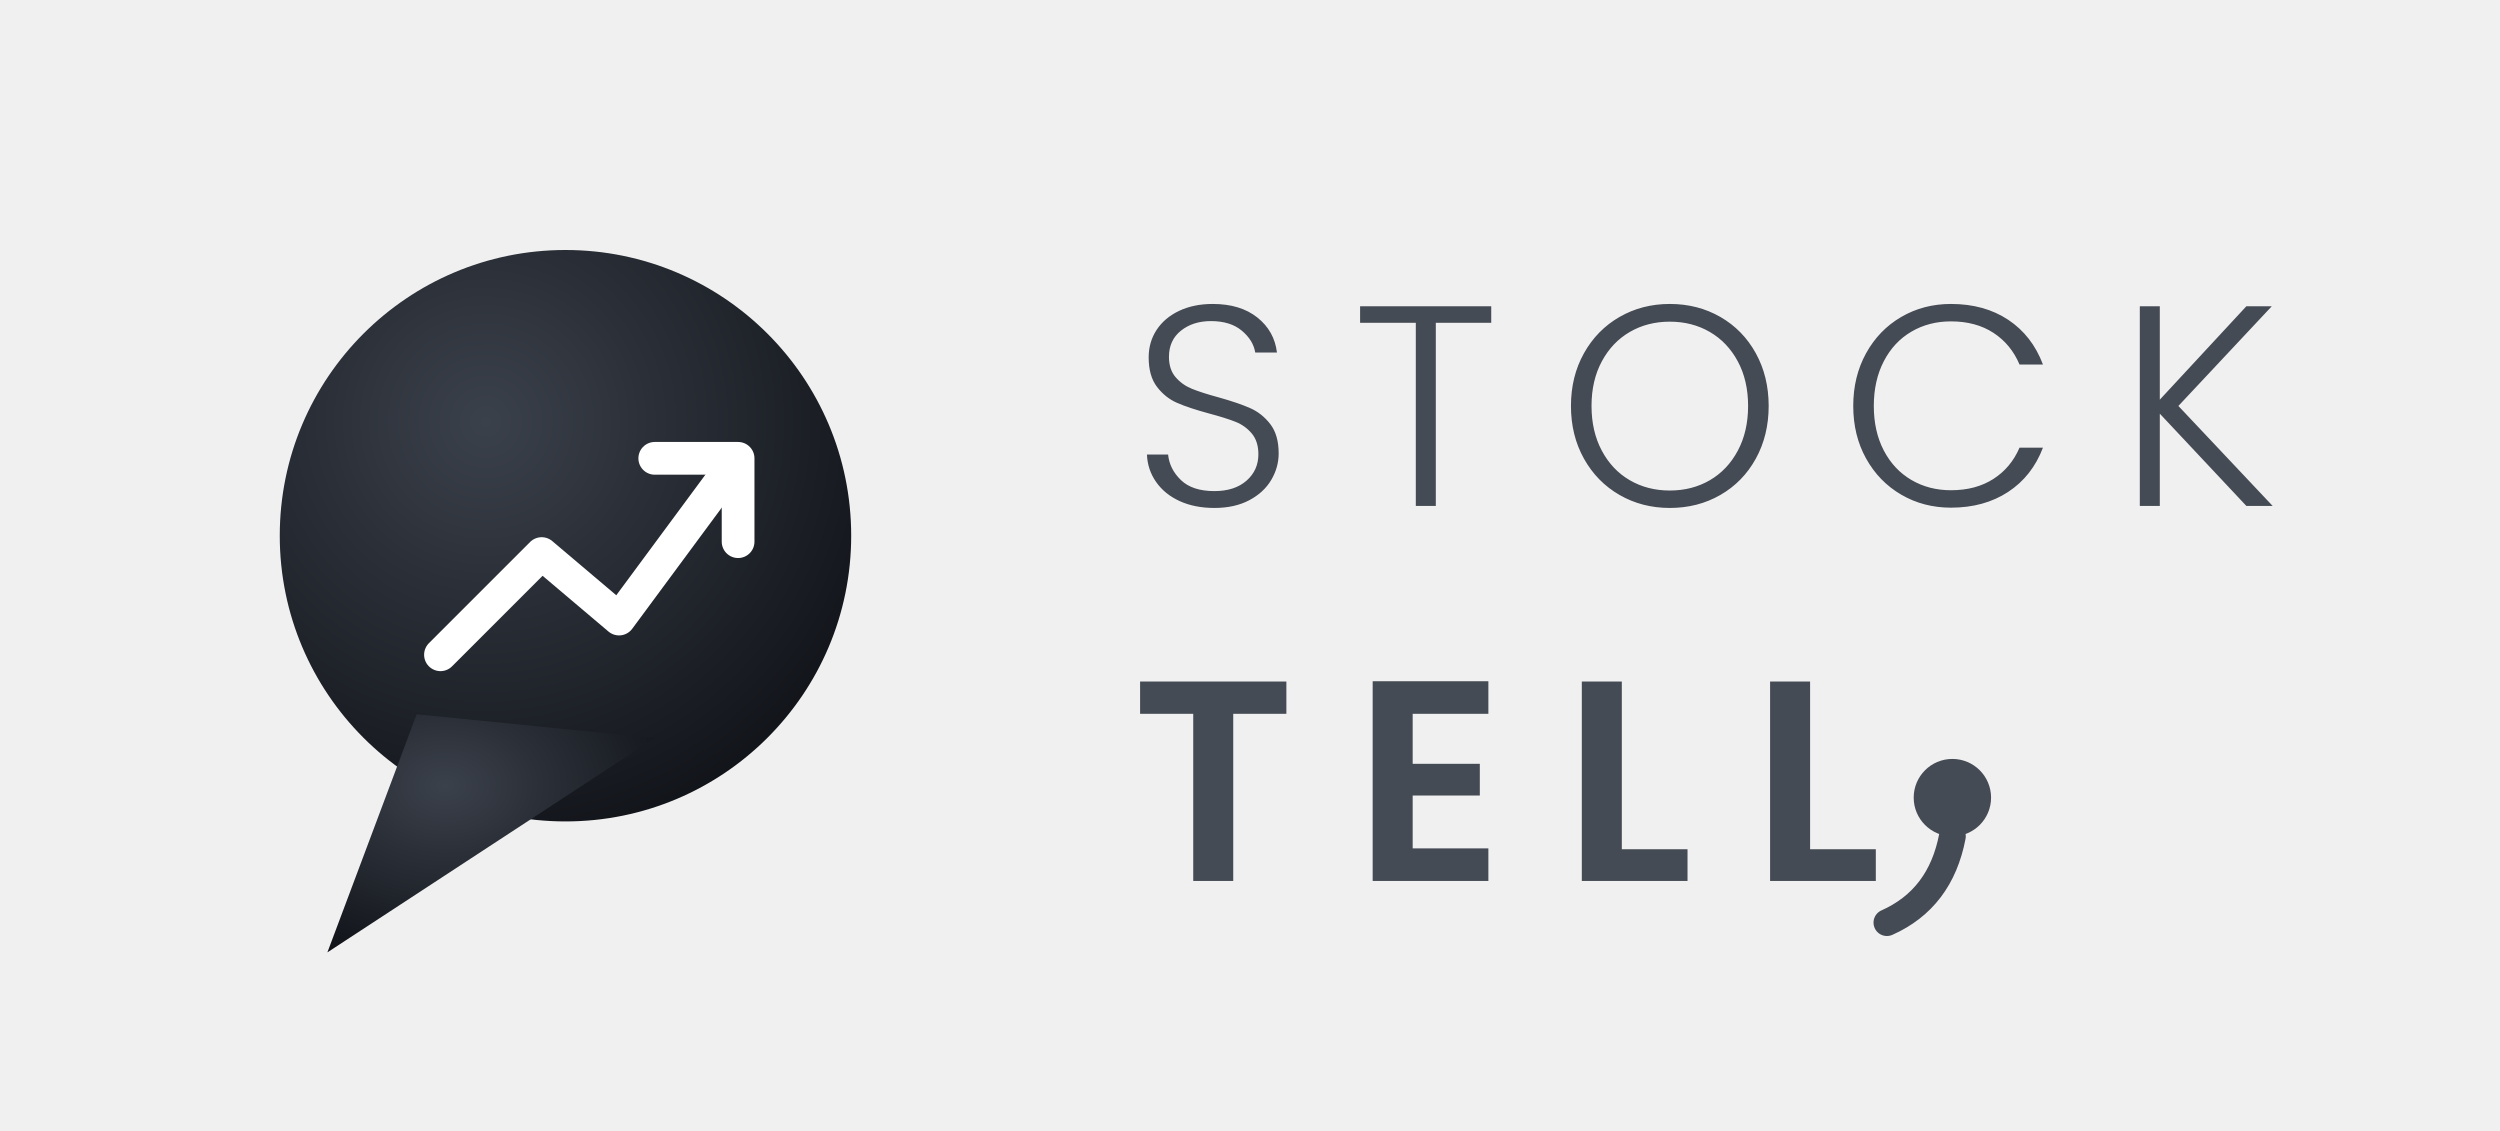
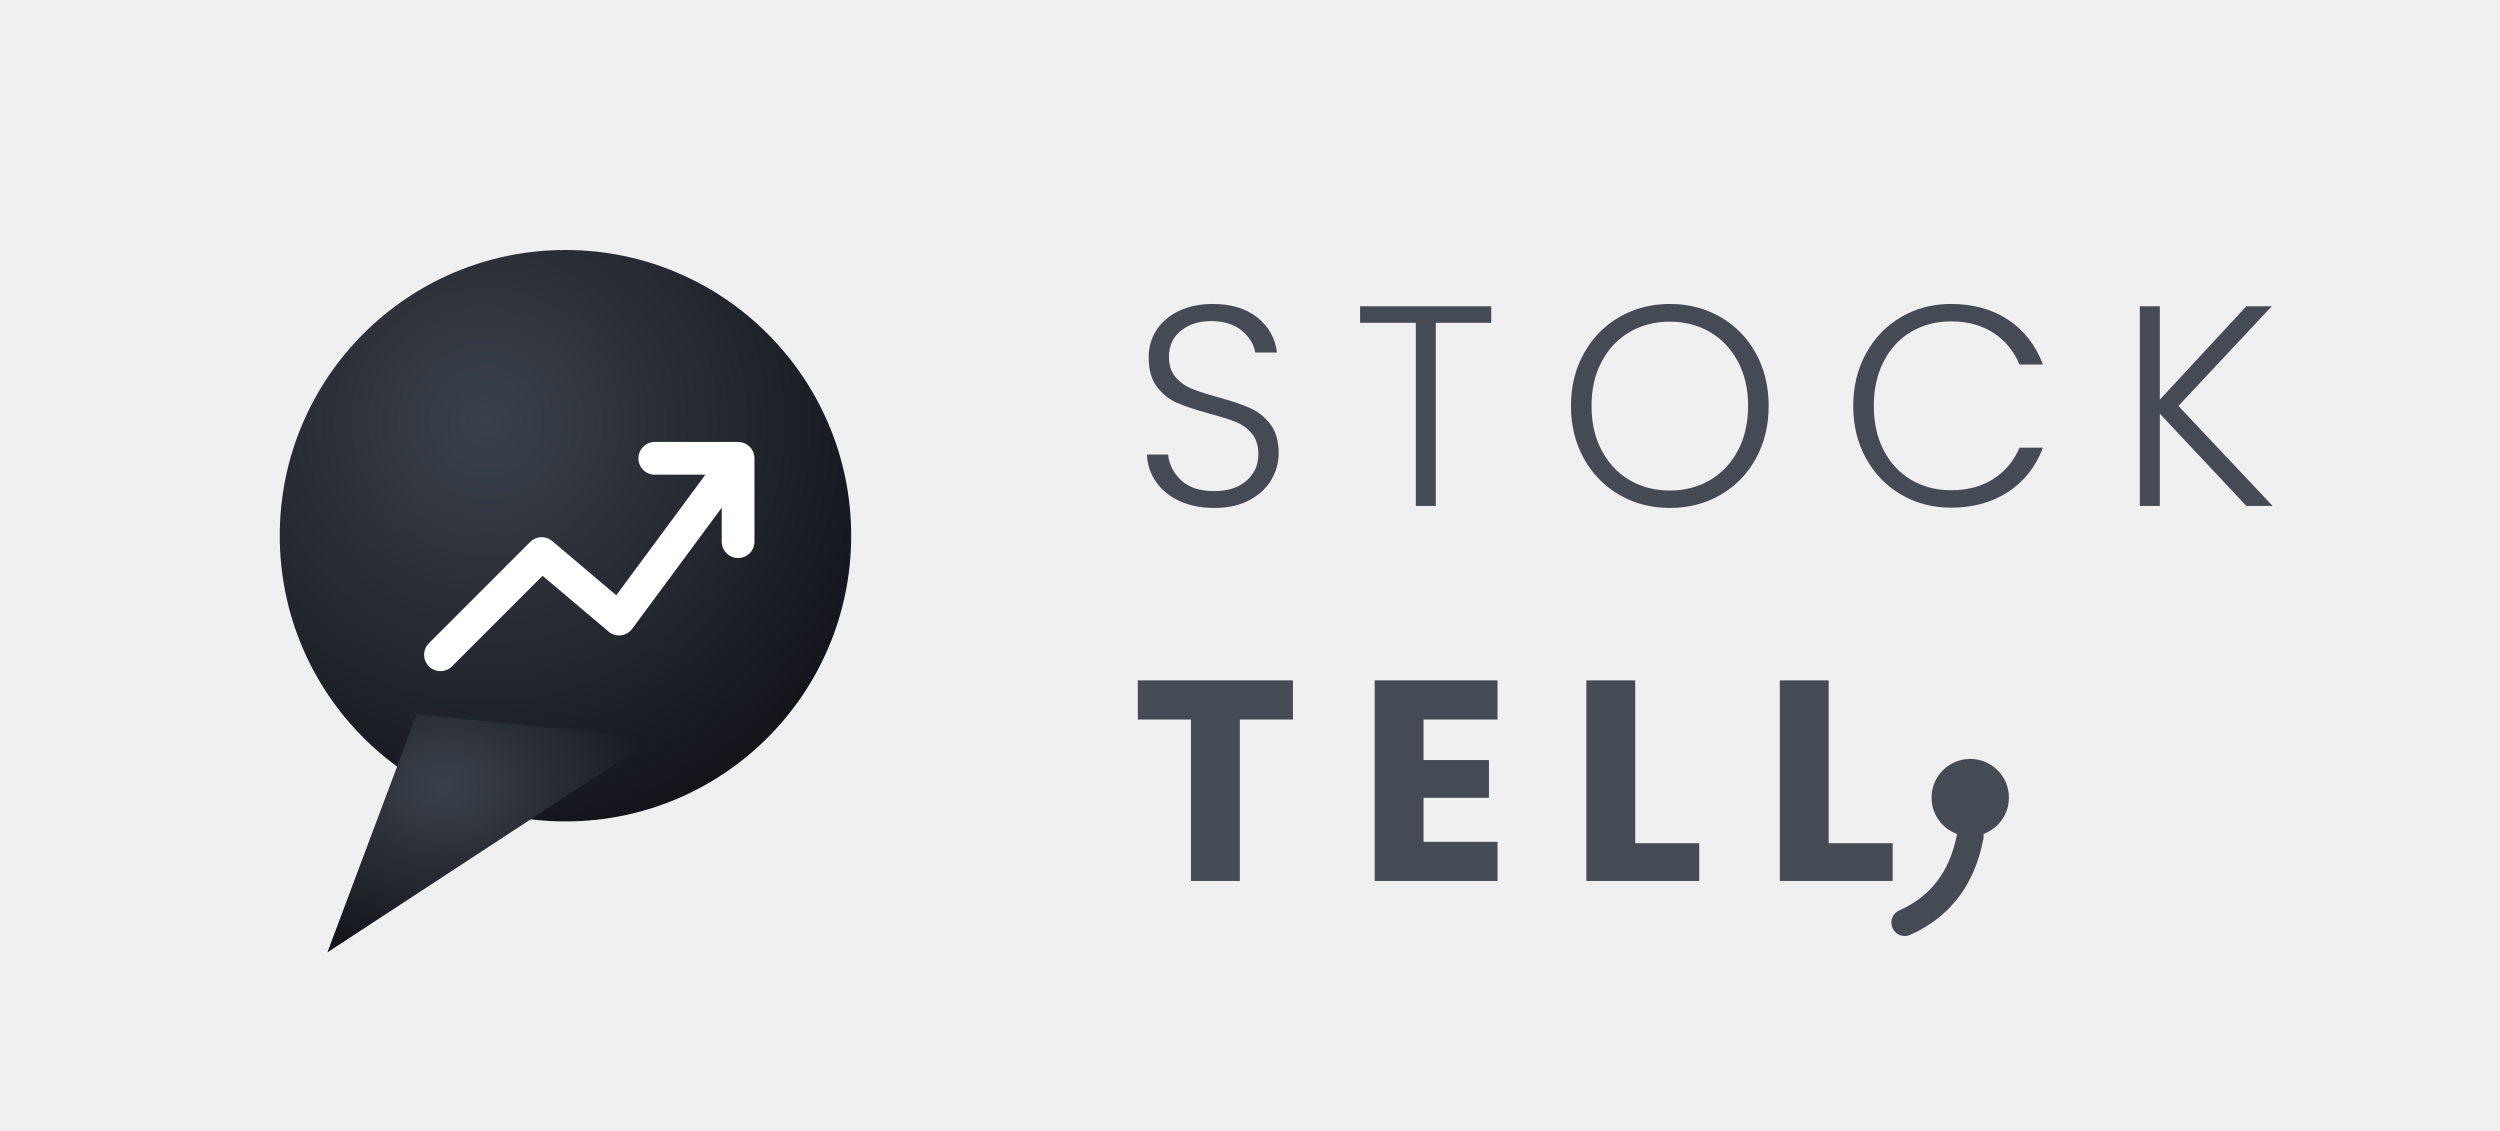
<svg xmlns="http://www.w3.org/2000/svg" width="840" height="380" viewBox="0 0 840 380" fill="none">
  <defs>
    <radialGradient id="logomark" cx="0.36" cy="0.3" r="0.85">
      <stop offset="0" stop-color="#3b414b" />
      <stop offset="1" stop-color="#0c0e13" />
    </radialGradient>
  </defs>
  <g transform="translate(70,70)">
    <circle cx="120" cy="110" r="96" fill="url(#logomark)" />
    <path d="M70 170 L40 250 L150 178 Z" fill="url(#logomark)" />
    <path d="M78 150 L112 116 L138 138 L172 92" fill="none" stroke="#ffffff" stroke-width="11" stroke-linecap="round" stroke-linejoin="round" />
    <path d="M150 84 L178 84 L178 112" fill="none" stroke="#ffffff" stroke-width="11" stroke-linecap="round" stroke-linejoin="round" />
  </g>
  <g fill="#454b54">
    <g transform="translate(380,170) scale(0.96)">
      <path d="M29.20 0.70Q22.30 0.70 17.05-1.70Q11.80-4.10 8.80-8.40Q5.80-12.70 5.60-18L5.60-18L13-18Q13.50-12.90 17.50-9.05Q21.50-5.20 29.20-5.20L29.20-5.20Q36.30-5.20 40.45-8.85Q44.60-12.50 44.60-18.10L44.60-18.10Q44.60-22.60 42.30-25.35Q40-28.10 36.60-29.45Q33.20-30.80 27.20-32.40L27.20-32.40Q20.20-34.30 16.10-36.10Q12-37.90 9.10-41.70Q6.20-45.50 6.20-52L6.20-52Q6.20-57.40 9-61.65Q11.80-65.90 16.90-68.30Q22-70.70 28.60-70.70L28.60-70.70Q38.30-70.70 44.25-65.95Q50.20-61.20 51.10-53.70L51.10-53.70L43.50-53.70Q42.80-58 38.80-61.35Q34.80-64.70 28-64.70L28-64.70Q21.70-64.70 17.50-61.35Q13.30-58 13.30-52.20L13.30-52.20Q13.30-47.80 15.60-45.10Q17.90-42.40 21.35-41Q24.80-39.60 30.70-38L30.70-38Q37.50-36.10 41.70-34.25Q45.90-32.40 48.80-28.60Q51.70-24.80 51.70-18.40L51.70-18.40Q51.70-13.50 49.10-9.10Q46.50-4.70 41.40-2Q36.30 0.70 29.20 0.70L29.20 0.70Z M80.20-69.90L126.10-69.90L126.10-64.10L106.70-64.10L106.70 0L99.70 0L99.70-64.10L80.20-64.10L80.20-69.90Z M188.60 0.70Q178.90 0.70 171-3.85Q163.10-8.40 158.55-16.55Q154-24.70 154-35L154-35Q154-45.30 158.55-53.45Q163.10-61.60 171-66.15Q178.90-70.70 188.60-70.70L188.60-70.70Q198.40-70.70 206.30-66.15Q214.20-61.60 218.70-53.45Q223.20-45.30 223.20-35L223.20-35Q223.20-24.70 218.70-16.55Q214.20-8.40 206.30-3.85Q198.40 0.70 188.60 0.70L188.60 0.70ZM188.60-5.40Q196.40-5.40 202.60-9Q208.80-12.60 212.40-19.35Q216-26.10 216-35L216-35Q216-43.90 212.40-50.60Q208.80-57.30 202.60-60.90Q196.40-64.50 188.60-64.50L188.60-64.50Q180.80-64.50 174.60-60.90Q168.40-57.30 164.80-50.60Q161.20-43.90 161.20-35L161.20-35Q161.20-26.10 164.80-19.35Q168.40-12.60 174.60-9Q180.80-5.40 188.60-5.40L188.60-5.40Z M252.80-35Q252.80-45.30 257.30-53.45Q261.80-61.60 269.60-66.15Q277.40-70.70 287-70.70L287-70.70Q298.70-70.70 307.05-65.15Q315.40-59.60 319.20-49.50L319.20-49.50L311-49.50Q308-56.60 301.85-60.60Q295.70-64.60 287-64.60L287-64.60Q279.30-64.60 273.15-61Q267-57.40 263.50-50.65Q260-43.90 260-35L260-35Q260-26.10 263.50-19.40Q267-12.70 273.15-9.10Q279.30-5.50 287-5.50L287-5.50Q295.70-5.50 301.85-9.45Q308-13.40 311-20.40L311-20.40L319.20-20.40Q315.40-10.40 307-4.90Q298.60 0.60 287 0.60L287 0.60Q277.40 0.60 269.60-3.95Q261.80-8.50 257.30-16.60Q252.80-24.70 252.80-35L252.80-35Z M399.60 0L390.40 0L360.10-32.30L360.10 0L353.10 0L353.10-69.90L360.10-69.90L360.10-37.20L390.40-69.90L399.30-69.90L366.60-35L399.60 0Z" />
    </g>
    <g transform="translate(380,296) scale(0.96)">
-       <path d="M3.20-69.80L54.40-69.80L54.40-58.50L35.80-58.50L35.80 0L21.80 0L21.80-58.50L3.20-58.50L3.20-69.80Z M125.10-58.50L98.60-58.50L98.60-41L122.10-41L122.10-29.90L98.60-29.90L98.60-11.40L125.10-11.40L125.10 0L84.60 0L84.60-69.90L125.10-69.90L125.10-58.50Z M171.80-69.80L171.80-11.10L194.80-11.10L194.80 0L157.80 0L157.80-69.80L171.80-69.80Z M237.70-69.80L237.70-11.10L260.70-11.10L260.70 0L223.70 0L223.70-69.80L237.70-69.80Z" />
+       <path d="M2.40-70.20L56.70-70.20L56.70-56.50L38.10-56.50L38.10 0L21 0L21-56.50L2.40-56.50L2.40-70.20Z M128.30-56.50L102.40-56.50L102.40-42.30L125.30-42.30L125.30-29.10L102.40-29.10L102.40-13.70L128.30-13.70L128.30 0L85.30 0L85.30-70.20L128.30-70.20L128.30-56.50Z M176.50-70.20L176.50-13.20L198.90-13.20L198.90 0L159.40 0L159.40-70.20L176.50-70.20Z M244.20-70.20L244.20-13.20L266.60-13.20L266.60 0L227.10 0L227.10-70.20L244.20-70.20Z" />
    </g>
  </g>
-   <circle cx="656" cy="268" r="13" fill="#454b54" />
-   <path d="M656 281 Q652 302 634 310" fill="none" stroke="#454b54" stroke-width="9" stroke-linecap="round" />
+   <circle cx="662" cy="268" r="13" fill="#454b54" />
+   <path d="M662 281 Q658 302 640 310" fill="none" stroke="#454b54" stroke-width="9" stroke-linecap="round" />
</svg>
